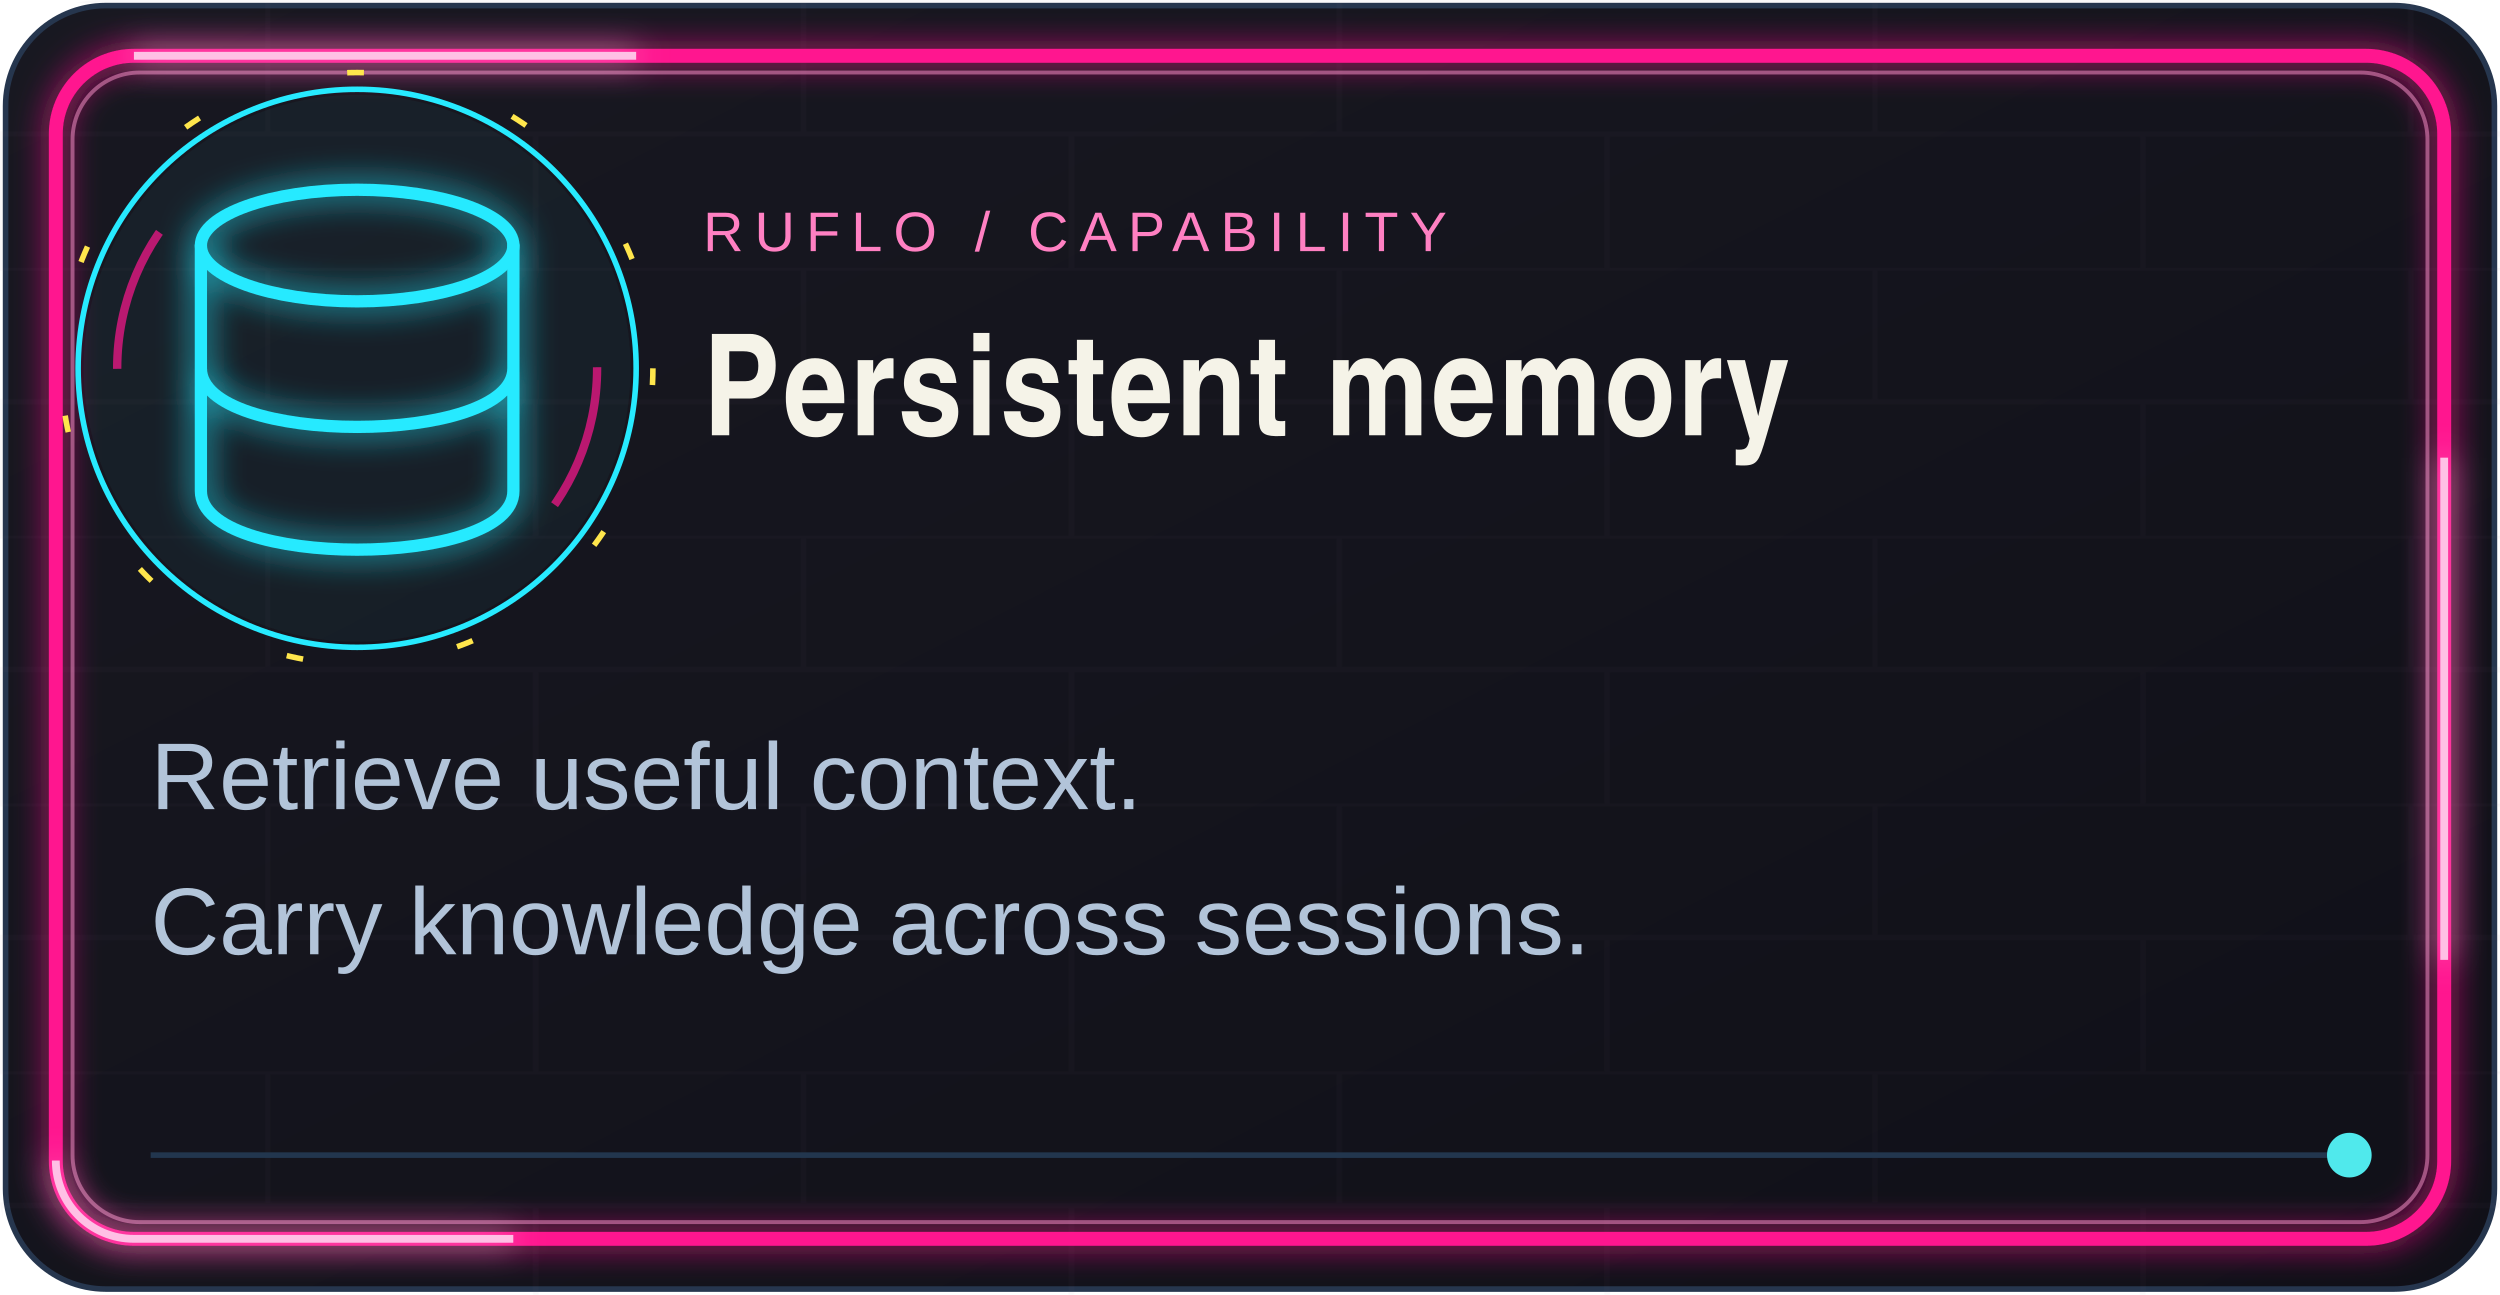
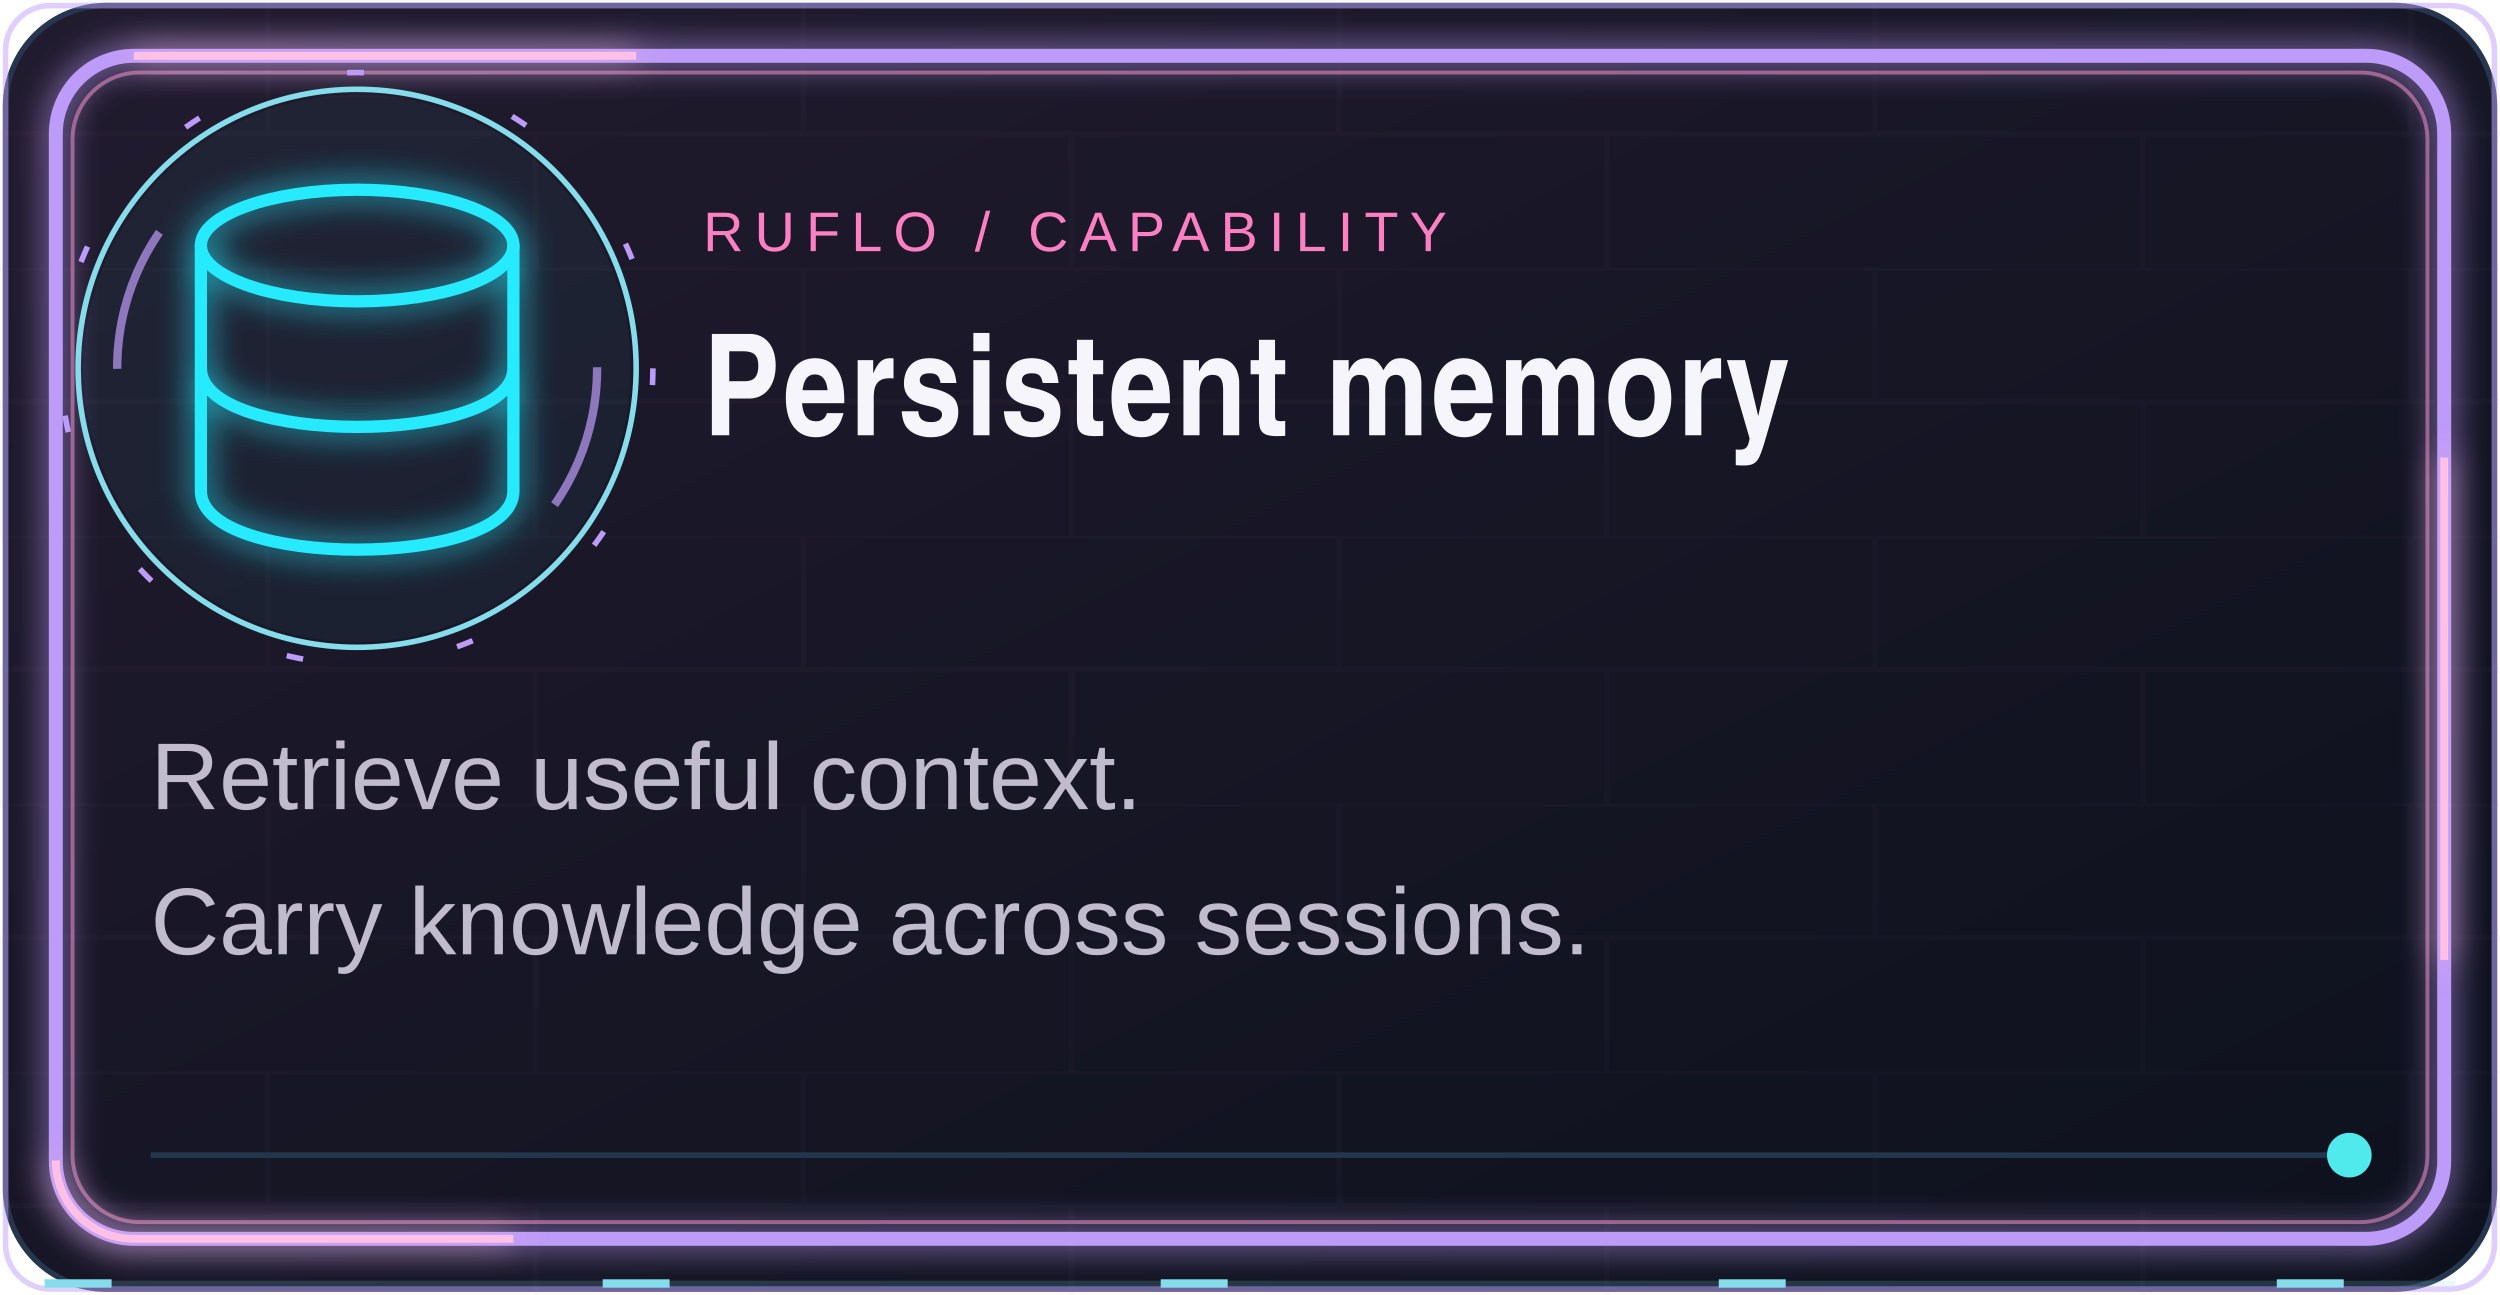
<svg xmlns="http://www.w3.org/2000/svg" width="448" height="232" viewBox="0 0 448 232" role="img" aria-labelledby="title desc">
  <defs>
    <linearGradient id="bg" x2="1" y2="1">
-       <stop stop-color="#181821" />
-       <stop offset="1" stop-color="#101018" />
+       <stop stop-color="#211b2e" />
+       <stop offset="1" stop-color="#0d111d" />
    </linearGradient>
    <linearGradient id="neon">
-       <stop stop-color="#27eaff" />
-       <stop offset=".55" stop-color="#ffe32e" />
-       <stop offset="1" stop-color="#ff168f" />
+       <stop stop-color="#85dcea" />
+       <stop offset=".55" stop-color="#bd9bf8" />
+       <stop offset="1" stop-color="#bd9bf8" />
    </linearGradient>
    <filter id="glow" x="-60%" y="-100%" width="220%" height="300%">
      <feGaussianBlur stdDeviation="3" />
      <feMerge>
        <feMergeNode />
        <feMergeNode in="SourceGraphic" />
      </feMerge>
    </filter>
    <filter id="soft" x="-20%" y="-80%" width="140%" height="260%">
      <feGaussianBlur stdDeviation="1.5" />
      <feMerge>
        <feMergeNode />
        <feMergeNode in="SourceGraphic" />
      </feMerge>
    </filter>
    <pattern id="grid" width="96" height="48" patternUnits="userSpaceOnUse">
      <path d="M0 0H96M0 24H96M48 0V24M0 24V48M96 24V48" fill="none" stroke="#8d6683" stroke-opacity=".04" />
    </pattern>
  </defs>
-   <style>text{font-family:Arial,Helvetica,sans-serif}.mono{font-family:monospace}.flow{stroke-dasharray:12 40;animation:flow 5s linear infinite;filter:url(#glow)}.tube{filter:url(#glow);animation:flicker 13s linear infinite}.tube2{filter:url(#glow);animation:flicker 17s 3s linear infinite}.gold{fill:#ffe64c;filter:url(#soft)}@keyframes flicker{0%,43%,45%,47%,100%{opacity:1}44%,46%{opacity:.55}}.orbit{transform-box:fill-box;transform-origin:center;animation:spin 14s linear infinite}.pulse{animation:pulse 3s ease-in-out infinite}.rise{animation:rise 7s ease-in-out infinite}@keyframes flow{to{stroke-dashoffset:-208}}@keyframes spin{to{transform:rotate(360deg)}}@keyframes pulse{0%,100%{opacity:.45}50%{opacity:1}}@keyframes rise{0%,100%{transform:translateY(0)}50%{transform:translateY(-5px)}}@media(prefers-reduced-motion:reduce){*{animation:none!important}}.rim{stroke-dasharray:90 390;animation:rim 9s linear infinite;filter:url(#glow)}.sweep{animation:sweep 8s ease-in-out infinite;opacity:.18}.halo{transform-box:fill-box;transform-origin:center;animation:halo 4s ease-out infinite}.equalizer{transform-box:fill-box;transform-origin:bottom;animation:eq 1.6s ease-in-out infinite alternate}@keyframes rim{to{stroke-dashoffset:-960}}@keyframes sweep{0%,100%{transform:translateX(-200px);opacity:0}30%,70%{opacity:.18}85%{transform:translateX(1100px);opacity:0}}@keyframes halo{0%{transform:scale(.8);opacity:0}25%{opacity:.4}100%{transform:scale(1.25);opacity:0}}@keyframes eq{from{transform:scaleY(.3)}to{transform:scaleY(1)}}@media(prefers-reduced-motion:reduce){*{animation:none!important}.sweep,.halo{display:none}}</style>
+   <style>text{font-family:Arial,Helvetica,sans-serif}.mono{font-family:monospace}.flow{stroke-dasharray:12 40;animation:flow 6s linear infinite;filter:url(#glow)}.tube{filter:url(#glow);animation:pulse 6s ease-in-out infinite}.tube2{filter:url(#glow);animation:pulse 6s 2s ease-in-out infinite}.gold{fill:#bd9bf8;filter:url(#soft)}@keyframes flicker{0%,43%,45%,47%,100%{opacity:1}44%,46%{opacity:.55}}.orbit{transform-box:fill-box;transform-origin:center;animation:spin 14s linear infinite}.pulse{animation:pulse 3s ease-in-out infinite}.rise{animation:rise 7s ease-in-out infinite}@keyframes flow{to{stroke-dashoffset:-208}}@keyframes spin{to{transform:rotate(360deg)}}@keyframes pulse{0%,100%{opacity:.45}50%{opacity:1}}@keyframes rise{0%,100%{transform:translateY(0)}50%{transform:translateY(-5px)}}@media(prefers-reduced-motion:reduce){*{animation:none!important}}.rim{stroke-dasharray:90 390;animation:rim 9s linear infinite;filter:url(#glow)}.sweep{animation:sweep 8s ease-in-out infinite;opacity:.18}.halo{transform-box:fill-box;transform-origin:center;animation:halo 4s ease-out infinite}.equalizer{transform-box:fill-box;transform-origin:bottom;animation:eq 1.6s ease-in-out infinite alternate}@keyframes rim{to{stroke-dashoffset:-960}}@keyframes sweep{0%,100%{transform:translateX(-200px);opacity:0}30%,70%{opacity:.18}85%{transform:translateX(1100px);opacity:0}}@keyframes halo{0%{transform:scale(.8);opacity:0}25%{opacity:.4}100%{transform:scale(1.25);opacity:0}}@keyframes eq{from{transform:scaleY(.3)}to{transform:scaleY(1)}}@media(prefers-reduced-motion:reduce){*{animation:none!important}.sweep,.halo{display:none}}</style>
  <rect x="1" y="1" width="446" height="230" rx="18" fill="url(#bg)" stroke="#26364e" />
  <rect width="448" height="232" rx="18" fill="url(#grid)" />
-   <rect x="10" y="10" width="428" height="212" rx="14" fill="none" stroke="#ff168f" stroke-width="2.5" class="tube" />
+   <rect x="10" y="10" width="428" height="212" rx="14" fill="none" stroke="#bd9bf8" stroke-width="2.5" class="tube" />
  <rect x="13" y="13" width="422" height="206" rx="12" fill="none" stroke="#ff9ad0" stroke-opacity=".5" stroke-width=".7" />
  <rect class="rim" x="10" y="10" width="428" height="212" rx="14" fill="none" stroke="#ffc0e5" stroke-width="1.4" />
  <g transform="translate(64 66)">
    <circle class="pulse" r="49" fill="#36e5e9" fill-opacity=".045" />
    <g class="tube2" fill="none" stroke="#26eaff" stroke-width="2.2" stroke-linecap="round" stroke-linejoin="round">
      <ellipse cy="-22" rx="28" ry="10" />
      <path d="M-28 -22V22C-28 36 28 36 28 22V-22M-28 0C-28 14 28 14 28 0" />
      <path class="flow" d="M-40 0H-29M29 0H45" />
    </g>
-     <circle class="halo" r="50" fill="none" stroke="#27eaff" stroke-width="1" />
-     <circle class="orbit" style="animation-direction:reverse;animation-duration:21s" r="53" fill="none" stroke="#ffe64c" stroke-width="1" stroke-dasharray="3 28" />
-     <circle class="orbit" r="43" fill="none" stroke="#ff168f" stroke-width="1.5" stroke-dasharray="26 109" opacity=".7" />
+     <circle class="halo" r="50" fill="none" stroke="#85dcea" stroke-width="1" />
+     <circle class="orbit" style="animation-direction:reverse;animation-duration:21s" r="53" fill="none" stroke="#bd9bf8" stroke-width="1" stroke-dasharray="3 28" />
+     <circle class="orbit" r="43" fill="none" stroke="#bd9bf8" stroke-width="1.5" stroke-dasharray="26 109" opacity=".7" />
  </g>
  <text x="126" y="45" fill="#ff80c2" font-size="10" letter-spacing="2">RUFLO / CAPABILITY</text>
  <g transform="translate(126.0 78.0)" aria-label="Persistent memory">
-     <path d="M4.681 -6.578H8.248C11.132 -6.578 13.004 -8.931 13.004 -12.524C13.004 -15.964 11.183 -18.165 8.374 -18.165H1.569V0.0H4.681ZM4.681 -9.69V-15.053H7.16C9.108 -15.053 9.892 -14.32 9.892 -12.448C9.892 -10.575 9.133 -9.69 7.565 -9.69ZM22.182 -3.972C21.904 -3.011 21.246 -2.505 20.259 -2.505C18.691 -2.505 17.906 -3.491 17.729 -5.743H25.294V-6.376C25.294 -11.157 23.422 -13.814 20.057 -13.814C16.768 -13.814 14.82 -11.183 14.82 -6.78C14.82 -2.226 16.768 0.354 20.209 0.354C21.448 0.354 22.486 0.0 23.321 -0.734C24.257 -1.518 24.687 -2.302 25.168 -3.972ZM17.805 -8.071C18.058 -10.019 18.741 -10.904 20.032 -10.904C21.347 -10.904 22.106 -9.968 22.309 -8.071ZM27.692 0.0H30.576V-7.008C30.576 -9.184 31.461 -10.221 33.384 -10.221C33.713 -10.221 33.865 -10.221 34.118 -10.171V-13.763L33.991 -13.788C33.688 -13.814 33.688 -13.814 33.536 -13.814C32.119 -13.814 31.335 -13.105 30.475 -11.056V-13.46H27.692ZM45.396 -9.361C45.168 -11.233 44.788 -12.093 43.878 -12.827C43.093 -13.46 41.929 -13.814 40.563 -13.814C38.716 -13.814 37.401 -13.181 36.642 -11.891C36.212 -11.157 35.984 -10.272 35.984 -9.336C35.984 -7.084 37.35 -5.819 40.411 -5.237C42.056 -4.908 42.815 -4.453 42.815 -3.744C42.815 -2.884 42.081 -2.353 40.917 -2.353C39.349 -2.353 38.615 -2.96 38.565 -4.301H35.579C35.756 -2.454 36.11 -1.619 37.072 -0.81C37.983 -0.076 39.324 0.354 40.816 0.354C43.878 0.354 45.724 -1.366 45.724 -4.2C45.724 -4.984 45.547 -5.692 45.218 -6.249C44.662 -7.185 43.119 -7.995 41.196 -8.374C39.526 -8.678 38.818 -9.133 38.818 -9.842C38.818 -10.677 39.425 -11.107 40.563 -11.107C41.854 -11.107 42.334 -10.677 42.537 -9.361ZM48.425 -13.46V0.0H51.31V-13.46ZM51.31 -18.343H48.425V-15.053H51.31ZM63.701 -9.361C63.473 -11.233 63.094 -12.093 62.183 -12.827C61.398 -13.46 60.235 -13.814 58.868 -13.814C57.022 -13.814 55.706 -13.181 54.947 -11.891C54.517 -11.157 54.289 -10.272 54.289 -9.336C54.289 -7.084 55.655 -5.819 58.717 -5.237C60.361 -4.908 61.12 -4.453 61.12 -3.744C61.12 -2.884 60.386 -2.353 59.223 -2.353C57.654 -2.353 56.92 -2.96 56.87 -4.301H53.884C54.061 -2.454 54.416 -1.619 55.377 -0.81C56.288 -0.076 57.629 0.354 59.121 0.354C62.183 0.354 64.03 -1.366 64.03 -4.2C64.03 -4.984 63.853 -5.692 63.524 -6.249C62.967 -7.185 61.424 -7.995 59.501 -8.374C57.831 -8.678 57.123 -9.133 57.123 -9.842C57.123 -10.677 57.73 -11.107 58.868 -11.107C60.159 -11.107 60.639 -10.677 60.842 -9.361ZM69.868 -17.103H66.984V-13.46H65.491V-10.93H66.984V-2.758C66.984 -0.632 67.717 0.101 69.919 0.152H70.298C70.652 0.152 70.829 0.152 71.411 0.127L71.69 0.101V-2.581C71.285 -2.53 71.259 -2.53 71.057 -2.53C70.045 -2.53 69.868 -2.682 69.868 -3.618V-10.93H71.69V-13.46H69.868ZM80.539 -3.972C80.26 -3.011 79.602 -2.505 78.616 -2.505C77.047 -2.505 76.263 -3.491 76.086 -5.743H83.65V-6.376C83.65 -11.157 81.778 -13.814 78.413 -13.814C75.124 -13.814 73.176 -11.183 73.176 -6.78C73.176 -2.226 75.124 0.354 78.565 0.354C79.805 0.354 80.842 0.0 81.677 -0.734C82.613 -1.518 83.043 -2.302 83.524 -3.972ZM76.162 -8.071C76.415 -10.019 77.098 -10.904 78.388 -10.904C79.704 -10.904 80.463 -9.968 80.665 -8.071ZM88.856 -13.46H86.073V0.0H88.957V-7.716C88.957 -9.639 89.843 -10.828 91.31 -10.828C92.626 -10.828 93.183 -10.044 93.183 -8.172V0.0H96.067V-9.31C96.067 -12.068 94.574 -13.814 92.246 -13.814C90.653 -13.814 89.641 -13.08 88.856 -11.41ZM102.487 -17.103H99.603V-13.46H98.11V-10.93H99.603V-2.758C99.603 -0.632 100.336 0.101 102.538 0.152H102.917C103.271 0.152 103.448 0.152 104.03 0.127L104.309 0.101V-2.581C103.904 -2.53 103.878 -2.53 103.676 -2.53C102.664 -2.53 102.487 -2.682 102.487 -3.618V-10.93H104.309V-13.46H102.487ZM115.682 -13.46H112.899V0.0H115.783V-8.197C115.783 -9.943 116.39 -10.828 117.63 -10.828C118.895 -10.828 119.35 -10.12 119.35 -8.096V0.0H122.234V-8.071C122.234 -9.867 122.917 -10.828 124.182 -10.828C125.27 -10.828 125.827 -9.918 125.827 -8.172V0.0H128.711V-9.31C128.711 -12.018 127.218 -13.814 124.992 -13.814C123.626 -13.814 122.791 -13.232 121.905 -11.663C121.02 -13.308 120.311 -13.814 118.92 -13.814C117.351 -13.814 116.39 -13.08 115.682 -11.41ZM138.37 -3.972C138.091 -3.011 137.434 -2.505 136.447 -2.505C134.878 -2.505 134.094 -3.491 133.917 -5.743H141.482V-6.376C141.482 -11.157 139.609 -13.814 136.244 -13.814C132.955 -13.814 131.007 -11.183 131.007 -6.78C131.007 -2.226 132.955 0.354 136.396 0.354C137.636 0.354 138.673 0.0 139.508 -0.734C140.444 -1.518 140.874 -2.302 141.355 -3.972ZM133.993 -8.071C134.246 -10.019 134.929 -10.904 136.219 -10.904C137.535 -10.904 138.294 -9.968 138.496 -8.071ZM146.662 -13.46H143.879V0.0H146.763V-8.197C146.763 -9.943 147.37 -10.828 148.61 -10.828C149.875 -10.828 150.331 -10.12 150.331 -8.096V0.0H153.215V-8.071C153.215 -9.867 153.898 -10.828 155.163 -10.828C156.251 -10.828 156.807 -9.918 156.807 -8.172V0.0H159.691V-9.31C159.691 -12.018 158.199 -13.814 155.972 -13.814C154.606 -13.814 153.771 -13.232 152.886 -11.663C152 -13.308 151.292 -13.814 149.9 -13.814C148.332 -13.814 147.37 -13.08 146.662 -11.41ZM167.933 -13.814C164.417 -13.814 162.216 -11.081 162.216 -6.704C162.216 -2.429 164.442 0.354 167.857 0.354C171.273 0.354 173.499 -2.429 173.499 -6.704C173.499 -11.005 171.298 -13.814 167.933 -13.814ZM167.883 -10.828C169.578 -10.828 170.514 -9.361 170.514 -6.73C170.514 -4.073 169.578 -2.631 167.857 -2.631C166.137 -2.631 165.201 -4.073 165.201 -6.73C165.201 -9.412 166.137 -10.828 167.883 -10.828ZM175.998 0.0H178.882V-7.008C178.882 -9.184 179.768 -10.221 181.691 -10.221C182.019 -10.221 182.171 -10.221 182.424 -10.171V-13.763L182.298 -13.788C181.994 -13.814 181.994 -13.814 181.842 -13.814C180.425 -13.814 179.641 -13.105 178.781 -11.056V-13.46H175.998ZM194.436 -13.46H191.349L189.072 -3.441L186.694 -13.46H183.456L187.529 0.557C187.25 2.201 186.896 2.581 185.657 2.581C185.404 2.581 185.277 2.581 185.049 2.53V5.364C185.91 5.414 186.061 5.414 186.441 5.414C187.731 5.414 188.414 5.161 188.92 4.478C189.376 3.871 189.78 2.783 190.641 -0.228Z" fill="#f5f3e8" />
+     <path d="M4.681 -6.578H8.248C11.132 -6.578 13.004 -8.931 13.004 -12.524C13.004 -15.964 11.183 -18.165 8.374 -18.165H1.569V0.0H4.681ZM4.681 -9.69V-15.053H7.16C9.108 -15.053 9.892 -14.32 9.892 -12.448C9.892 -10.575 9.133 -9.69 7.565 -9.69ZM22.182 -3.972C21.904 -3.011 21.246 -2.505 20.259 -2.505C18.691 -2.505 17.906 -3.491 17.729 -5.743H25.294V-6.376C25.294 -11.157 23.422 -13.814 20.057 -13.814C16.768 -13.814 14.82 -11.183 14.82 -6.78C14.82 -2.226 16.768 0.354 20.209 0.354C21.448 0.354 22.486 0.0 23.321 -0.734C24.257 -1.518 24.687 -2.302 25.168 -3.972ZM17.805 -8.071C18.058 -10.019 18.741 -10.904 20.032 -10.904C21.347 -10.904 22.106 -9.968 22.309 -8.071ZM27.692 0.0H30.576V-7.008C30.576 -9.184 31.461 -10.221 33.384 -10.221C33.713 -10.221 33.865 -10.221 34.118 -10.171V-13.763L33.991 -13.788C33.688 -13.814 33.688 -13.814 33.536 -13.814C32.119 -13.814 31.335 -13.105 30.475 -11.056V-13.46H27.692ZM45.396 -9.361C45.168 -11.233 44.788 -12.093 43.878 -12.827C43.093 -13.46 41.929 -13.814 40.563 -13.814C38.716 -13.814 37.401 -13.181 36.642 -11.891C36.212 -11.157 35.984 -10.272 35.984 -9.336C35.984 -7.084 37.35 -5.819 40.411 -5.237C42.056 -4.908 42.815 -4.453 42.815 -3.744C42.815 -2.884 42.081 -2.353 40.917 -2.353C39.349 -2.353 38.615 -2.96 38.565 -4.301H35.579C35.756 -2.454 36.11 -1.619 37.072 -0.81C37.983 -0.076 39.324 0.354 40.816 0.354C43.878 0.354 45.724 -1.366 45.724 -4.2C45.724 -4.984 45.547 -5.692 45.218 -6.249C44.662 -7.185 43.119 -7.995 41.196 -8.374C39.526 -8.678 38.818 -9.133 38.818 -9.842C38.818 -10.677 39.425 -11.107 40.563 -11.107C41.854 -11.107 42.334 -10.677 42.537 -9.361ZM48.425 -13.46V0.0H51.31V-13.46ZM51.31 -18.343H48.425V-15.053H51.31ZM63.701 -9.361C63.473 -11.233 63.094 -12.093 62.183 -12.827C61.398 -13.46 60.235 -13.814 58.868 -13.814C57.022 -13.814 55.706 -13.181 54.947 -11.891C54.517 -11.157 54.289 -10.272 54.289 -9.336C54.289 -7.084 55.655 -5.819 58.717 -5.237C60.361 -4.908 61.12 -4.453 61.12 -3.744C61.12 -2.884 60.386 -2.353 59.223 -2.353C57.654 -2.353 56.92 -2.96 56.87 -4.301H53.884C54.061 -2.454 54.416 -1.619 55.377 -0.81C56.288 -0.076 57.629 0.354 59.121 0.354C62.183 0.354 64.03 -1.366 64.03 -4.2C64.03 -4.984 63.853 -5.692 63.524 -6.249C62.967 -7.185 61.424 -7.995 59.501 -8.374C57.831 -8.678 57.123 -9.133 57.123 -9.842C57.123 -10.677 57.73 -11.107 58.868 -11.107C60.159 -11.107 60.639 -10.677 60.842 -9.361ZM69.868 -17.103H66.984V-13.46H65.491V-10.93H66.984V-2.758C66.984 -0.632 67.717 0.101 69.919 0.152H70.298C70.652 0.152 70.829 0.152 71.411 0.127L71.69 0.101V-2.581C71.285 -2.53 71.259 -2.53 71.057 -2.53C70.045 -2.53 69.868 -2.682 69.868 -3.618V-10.93H71.69V-13.46H69.868ZM80.539 -3.972C80.26 -3.011 79.602 -2.505 78.616 -2.505C77.047 -2.505 76.263 -3.491 76.086 -5.743H83.65V-6.376C83.65 -11.157 81.778 -13.814 78.413 -13.814C75.124 -13.814 73.176 -11.183 73.176 -6.78C73.176 -2.226 75.124 0.354 78.565 0.354C79.805 0.354 80.842 0.0 81.677 -0.734C82.613 -1.518 83.043 -2.302 83.524 -3.972ZM76.162 -8.071C76.415 -10.019 77.098 -10.904 78.388 -10.904C79.704 -10.904 80.463 -9.968 80.665 -8.071ZM88.856 -13.46H86.073V0.0H88.957V-7.716C88.957 -9.639 89.843 -10.828 91.31 -10.828C92.626 -10.828 93.183 -10.044 93.183 -8.172V0.0H96.067V-9.31C96.067 -12.068 94.574 -13.814 92.246 -13.814C90.653 -13.814 89.641 -13.08 88.856 -11.41ZM102.487 -17.103H99.603V-13.46H98.11V-10.93H99.603V-2.758C99.603 -0.632 100.336 0.101 102.538 0.152H102.917C103.271 0.152 103.448 0.152 104.03 0.127L104.309 0.101V-2.581C103.904 -2.53 103.878 -2.53 103.676 -2.53C102.664 -2.53 102.487 -2.682 102.487 -3.618V-10.93H104.309V-13.46H102.487ZM115.682 -13.46H112.899V0.0H115.783V-8.197C115.783 -9.943 116.39 -10.828 117.63 -10.828C118.895 -10.828 119.35 -10.12 119.35 -8.096V0.0H122.234V-8.071C122.234 -9.867 122.917 -10.828 124.182 -10.828C125.27 -10.828 125.827 -9.918 125.827 -8.172V0.0H128.711V-9.31C128.711 -12.018 127.218 -13.814 124.992 -13.814C123.626 -13.814 122.791 -13.232 121.905 -11.663C121.02 -13.308 120.311 -13.814 118.92 -13.814C117.351 -13.814 116.39 -13.08 115.682 -11.41ZM138.37 -3.972C138.091 -3.011 137.434 -2.505 136.447 -2.505C134.878 -2.505 134.094 -3.491 133.917 -5.743H141.482V-6.376C141.482 -11.157 139.609 -13.814 136.244 -13.814C132.955 -13.814 131.007 -11.183 131.007 -6.78C131.007 -2.226 132.955 0.354 136.396 0.354C137.636 0.354 138.673 0.0 139.508 -0.734C140.444 -1.518 140.874 -2.302 141.355 -3.972ZM133.993 -8.071C134.246 -10.019 134.929 -10.904 136.219 -10.904C137.535 -10.904 138.294 -9.968 138.496 -8.071ZM146.662 -13.46H143.879V0.0H146.763V-8.197C146.763 -9.943 147.37 -10.828 148.61 -10.828C149.875 -10.828 150.331 -10.12 150.331 -8.096V0.0H153.215V-8.071C153.215 -9.867 153.898 -10.828 155.163 -10.828C156.251 -10.828 156.807 -9.918 156.807 -8.172V0.0H159.691V-9.31C159.691 -12.018 158.199 -13.814 155.972 -13.814C154.606 -13.814 153.771 -13.232 152.886 -11.663C152 -13.308 151.292 -13.814 149.9 -13.814C148.332 -13.814 147.37 -13.08 146.662 -11.41ZM167.933 -13.814C164.417 -13.814 162.216 -11.081 162.216 -6.704C162.216 -2.429 164.442 0.354 167.857 0.354C171.273 0.354 173.499 -2.429 173.499 -6.704C173.499 -11.005 171.298 -13.814 167.933 -13.814ZM167.883 -10.828C169.578 -10.828 170.514 -9.361 170.514 -6.73C170.514 -4.073 169.578 -2.631 167.857 -2.631C166.137 -2.631 165.201 -4.073 165.201 -6.73C165.201 -9.412 166.137 -10.828 167.883 -10.828ZM175.998 0.0H178.882V-7.008C178.882 -9.184 179.768 -10.221 181.691 -10.221C182.019 -10.221 182.171 -10.221 182.424 -10.171V-13.763L182.298 -13.788C181.994 -13.814 181.994 -13.814 181.842 -13.814C180.425 -13.814 179.641 -13.105 178.781 -11.056V-13.46H175.998ZM194.436 -13.46H191.349L189.072 -3.441L186.694 -13.46H183.456L187.529 0.557C187.25 2.201 186.896 2.581 185.657 2.581C185.404 2.581 185.277 2.581 185.049 2.53V5.364C185.91 5.414 186.061 5.414 186.441 5.414C187.731 5.414 188.414 5.161 188.92 4.478C189.376 3.871 189.78 2.783 190.641 -0.228Z" fill="#f6f5fb" />
  </g>
-   <text x="27" y="145" fill="#b2c4d9" font-size="17">Retrieve useful context.</text>
-   <text x="27" y="171" fill="#b2c4d9" font-size="17">Carry knowledge across sessions.</text>
+   <text x="27" y="145" fill="#c0bbcd" font-size="17">Retrieve useful context.</text>
+   <text x="27" y="171" fill="#c0bbcd" font-size="17">Carry knowledge across sessions.</text>
  <path d="M27 207H421" stroke="#22364e" />
  <path class="flow" d="M27 207H421" stroke="url(#neon)" stroke-width="2" />
  <circle class="pulse" cx="421" cy="207" r="4" fill="#50e9ec" />
+   <g id="readme-card-trim">
+     <style>@media(prefers-reduced-motion:no-preference){.readme-trace{animation:readmeTrace 6s linear infinite}@keyframes readmeTrace{to{stroke-dashoffset:-100}}}</style>
+     <rect x="1" y="1" width="446" height="230" rx="8" fill="none" stroke="#bd9bf8" stroke-opacity=".48" />
+     <path d="M8 230h432" stroke="#85dcea" stroke-opacity=".18" />
+     <path class="readme-trace" d="M8 230h432" pathLength="100" stroke="#85dcea" stroke-width="1.5" stroke-dasharray="12 88" />
+   </g>
</svg>
